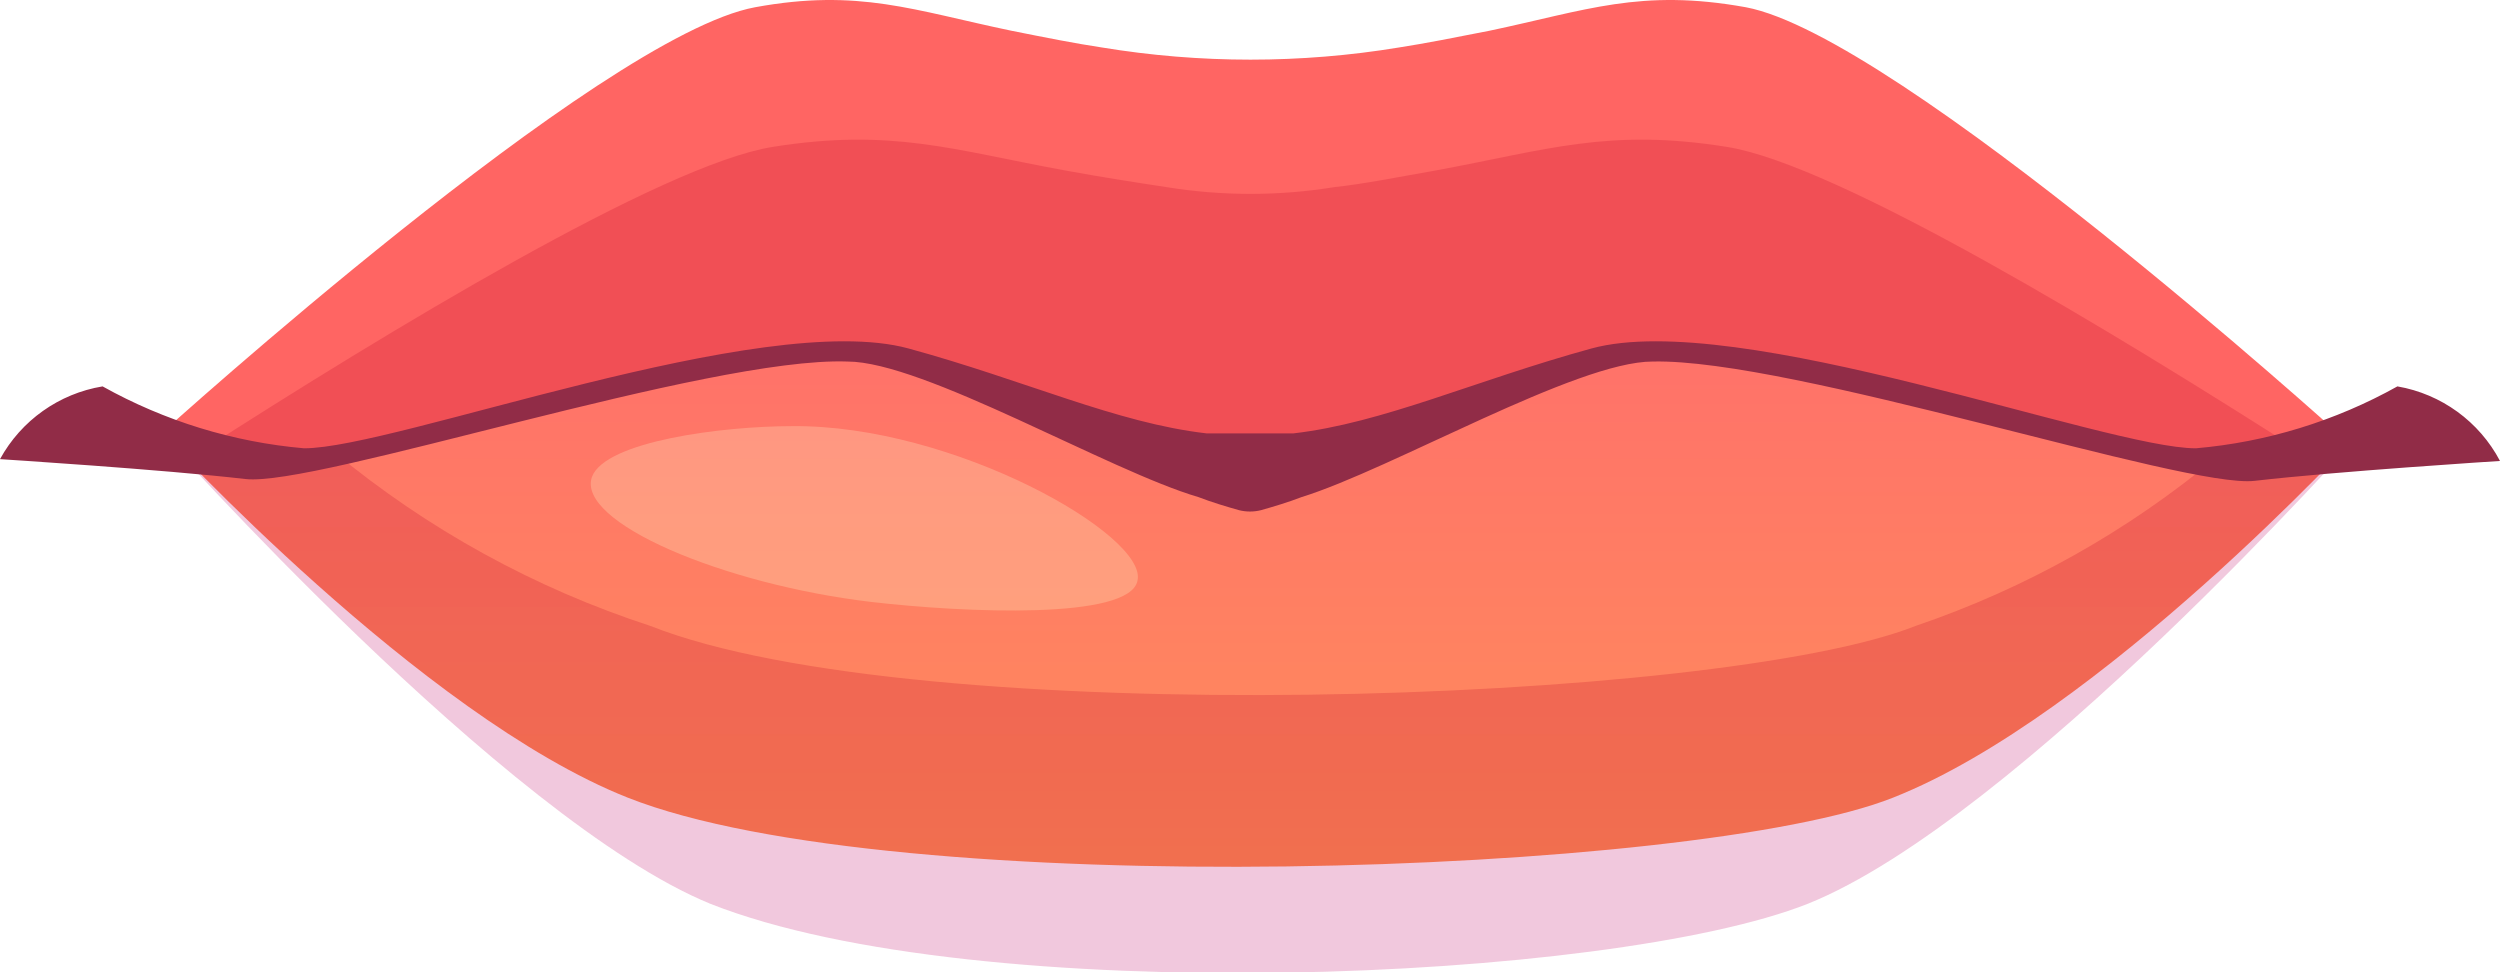
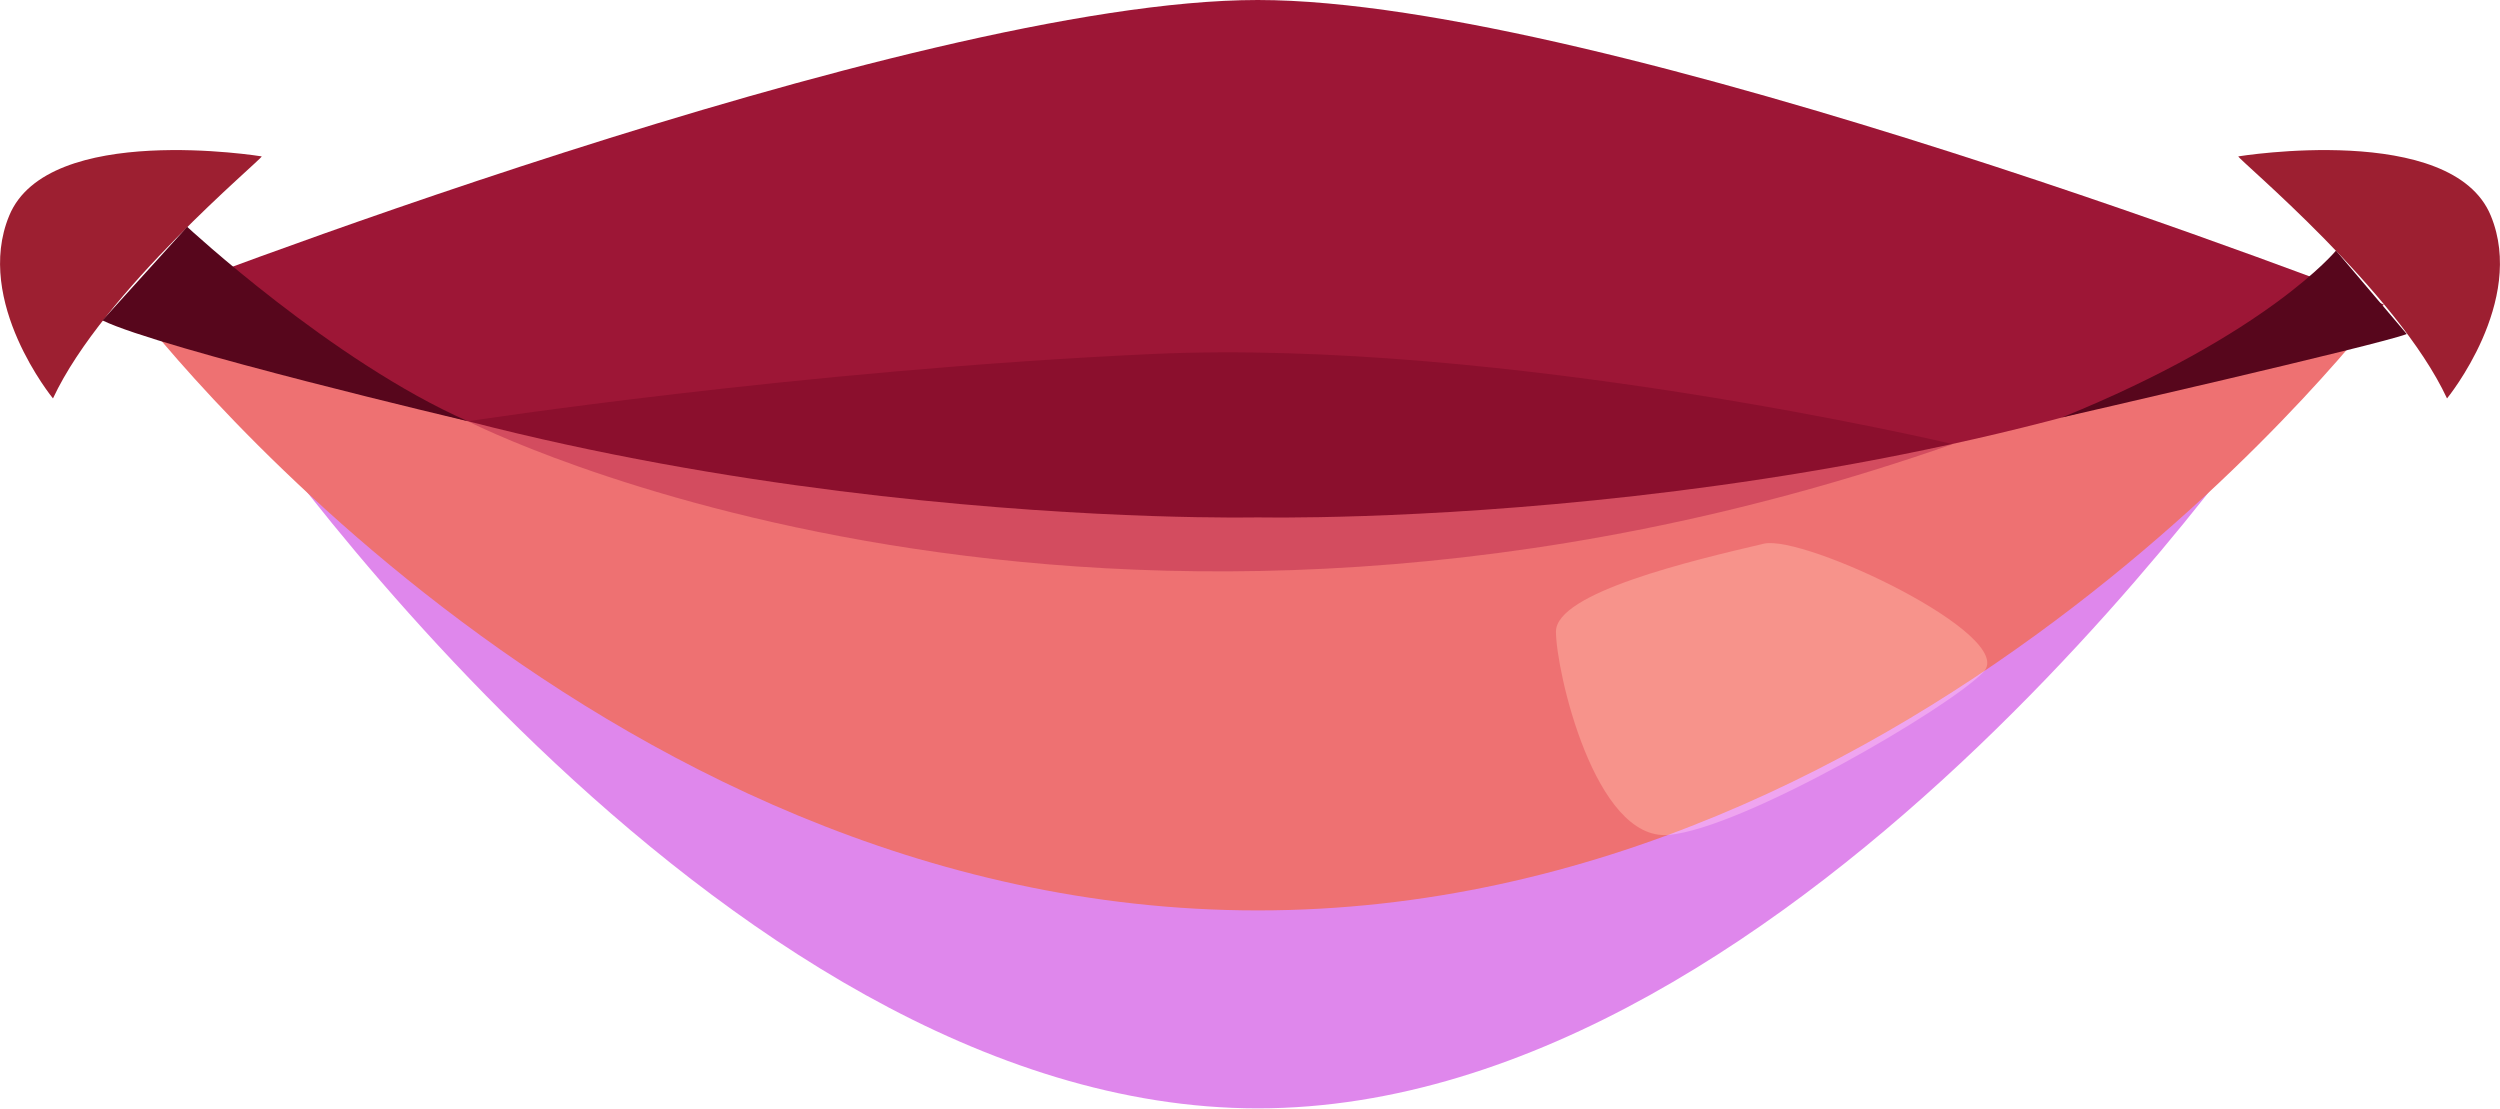
- <svg xmlns="http://www.w3.org/2000/svg" viewBox="0 0 55.32 21.49">
+ <svg xmlns="http://www.w3.org/2000/svg" xmlns:xlink="http://www.w3.org/1999/xlink" viewBox="0 0 78.81 34.94">
  <defs>
-     <style>.cls-1{isolation:isolate;}.cls-2{fill:url(#Gradient_8);}.cls-3{fill:#ff6563;}.cls-4{fill:#d0478c;mix-blend-mode:multiply;opacity:0.3;}.cls-5{fill:#ffccb8;mix-blend-mode:soft-light;}.cls-6{fill:#912c47;}</style>
-     <linearGradient id="Gradient_8" x1="27.9" y1="19.18" x2="27.9" y2="6.69" gradientUnits="userSpaceOnUse">
-       <stop offset="0.02" stop-color="#ff8d5b" />
-       <stop offset="1" stop-color="#ff6f6b" />
+     <style>.cls-1{isolation:isolate;}.cls-2{fill:#df87ec;}.cls-2,.cls-9{mix-blend-mode:multiply;}.cls-3{fill:#ee7172;}.cls-4{fill:#9d1636;}.cls-5{fill:#ffcbb7;mix-blend-mode:soft-light;}.cls-6{fill:url(#_920);}.cls-7{fill:url(#_920-2);}.cls-8{fill:#57061c;}.cls-9{fill:#cf77b6;opacity:0.6;}</style>
+     <linearGradient id="_920" x1="4.13" y1="8.1" x2="4.13" y2="18.1" gradientUnits="userSpaceOnUse">
+       <stop offset="0" stop-color="#9d1f31" />
+       <stop offset="1" stop-color="#9d1f31" />
    </linearGradient>
+     <linearGradient id="_920-2" x1="74.68" y1="8.1" x2="74.68" y2="18.1" xlink:href="#_920" />
  </defs>
  <g class="cls-1">
    <g id="Layer_2" data-name="Layer 2">
-       <g id="Layer_1-2" data-name="Layer 1">
-         <path class="cls-2" d="M36.13,6.7c-6.29.23-10.16.23-16.45,0S3.58,9.59,3.58,9.59s5.74,6.25,10.31,8.06c5.89,2.33,23.66,1.73,28,0,4.58-1.81,10.31-8.06,10.31-8.06S42.43,6.47,36.13,6.7Z" />
-         <path class="cls-3" d="M51.74,9.59a3.83,3.83,0,0,1-.82.42,4.47,4.47,0,0,1-2.22.26C46.9,10,39.28,7.33,36.41,7.94c-6,1.28-8.74,2-8.74,2S25,9.22,18.91,7.94C16,7.33,8.42,10,6.61,10.27A4.38,4.38,0,0,1,4.42,10a3.28,3.28,0,0,1-.84-.42S13.29.79,16.71.16C19-.26,20.22.23,22.38.68c.75.15,1.4.28,2,.37a20.18,20.18,0,0,0,6.58,0c.58-.09,1.24-.22,2-.37C35.1.23,36.3-.26,38.63.16,42,.79,51.74,9.59,51.74,9.59Z" />
-         <path class="cls-4" d="M50.92,10a4.47,4.47,0,0,1-2.22.26C46.9,10,39.28,7.33,36.41,7.94c-6,1.28-8.74,2-8.74,2S25,9.22,18.91,7.94C16,7.33,8.42,10,6.61,10.27A4.38,4.38,0,0,1,4.42,10C8.53,7.36,14.65,3.64,17.1,3.25c2.63-.42,4,.07,6.46.52.82.15,1.59.27,2.25.37a11.6,11.6,0,0,0,3.72,0c.65-.07,1.4-.22,2.25-.37,2.44-.45,3.81-.94,6.43-.52C40.67,3.64,46.79,7.36,50.92,10Z" />
-         <path class="cls-4" d="M52.24,9.59S44.62,18.15,40,20c-4.37,1.73-18.38,2.33-24.28,0C11.19,18.15,3.57,9.59,3.57,9.59A6,6,0,0,0,7.39,10a21.4,21.4,0,0,0,7,3.85c5.89,2.33,23.64,1.73,28,0a21,21,0,0,0,6.68-3.75A4.56,4.56,0,0,0,52.24,9.59Z" />
-         <path class="cls-5" d="M25.17,12.85c.24-1-4.08-3.46-7.65-3.42-1.52,0-4.12.33-4.42,1.12-.36,1,2.89,2.38,6.18,2.77C21.35,13.56,25,13.72,25.17,12.85Z" />
-         <path class="cls-6" d="M53.05,8.55a11.12,11.12,0,0,1-4.46,1.37c-2,0-10.13-3.09-13.37-2.21-2.59.71-4.61,1.65-6.6,1.88l-.41,0c-.18,0-.37,0-.55,0s-.36,0-.55,0l-.41,0c-2-.23-4-1.17-6.6-1.88C16.86,6.83,8.75,9.92,6.73,9.92A11.12,11.12,0,0,1,2.27,8.55,3.18,3.18,0,0,0,0,10.16s3.62.23,5.43.44C7,10.78,15.66,7.89,18.75,8c1.69,0,5.79,2.42,7.77,3,.28.11.65.22.9.29a1,1,0,0,0,.48,0c.25-.07.62-.18.9-.29,2-.62,6.08-3,7.77-3,3.09-.07,11.79,2.82,13.32,2.64,1.81-.21,5.43-.44,5.43-.44A3.18,3.18,0,0,0,53.05,8.55Z" />
+       <g id="Avatar_face" data-name="Avatar face">
+         <path class="cls-2" d="M7.15,12.1S22.4,34.94,39.65,34.94,72.16,12.1,72.16,12.1s-18.23,8.53-32.51,8.53S7.15,12.1,7.15,12.1Z" />
+         <path class="cls-3" d="M39.65,14.59S24.74,15,4.16,9.6c0,0,14.32,19.1,35.49,19.1S75.15,9.6,75.15,9.6C54.57,15,39.65,14.59,39.65,14.59Z" />
+         <path class="cls-4" d="M39.65,0C28.71,0,4.16,9.6,4.16,9.6c15.66,7.15,35.49,6.71,35.49,6.71s19.84.44,35.5-6.71C75.15,9.6,50.6,0,39.65,0Z" />
+         <path class="cls-5" d="M55.6,17.14c-2.26.53-6.55,1.54-6.55,2.77s1.22,6.61,3.55,6.41,8.85-4,9.93-5.14S56.88,16.84,55.6,17.14Z" />
+         <path class="cls-6" d="M8.25,4.93c0,.1-5,4.24-6.58,7.63,0,0-2.5-3.05-1.38-5.76C1.51,3.83,8.25,4.93,8.25,4.93Z" />
+         <path class="cls-7" d="M70.56,4.93c0,.1,5,4.24,6.58,7.63,0,0,2.5-3.05,1.38-5.76C77.3,3.83,70.56,4.93,70.56,4.93Z" />
+         <path class="cls-8" d="M5.9,7.15s4.58,4.25,8.85,6.13c0,0-9.7-2.29-11.52-3.18Z" />
+         <path class="cls-8" d="M73.64,7.9S71.48,10.53,65,13.16c0,0,10-2.29,10.87-2.63Z" />
+         <path class="cls-9" d="M14.75,13.28S34.56,23.43,61.56,14c0,0-14.15-3.35-25.25-2.84S14.75,13.28,14.75,13.28Z" />
      </g>
    </g>
  </g>
</svg>
